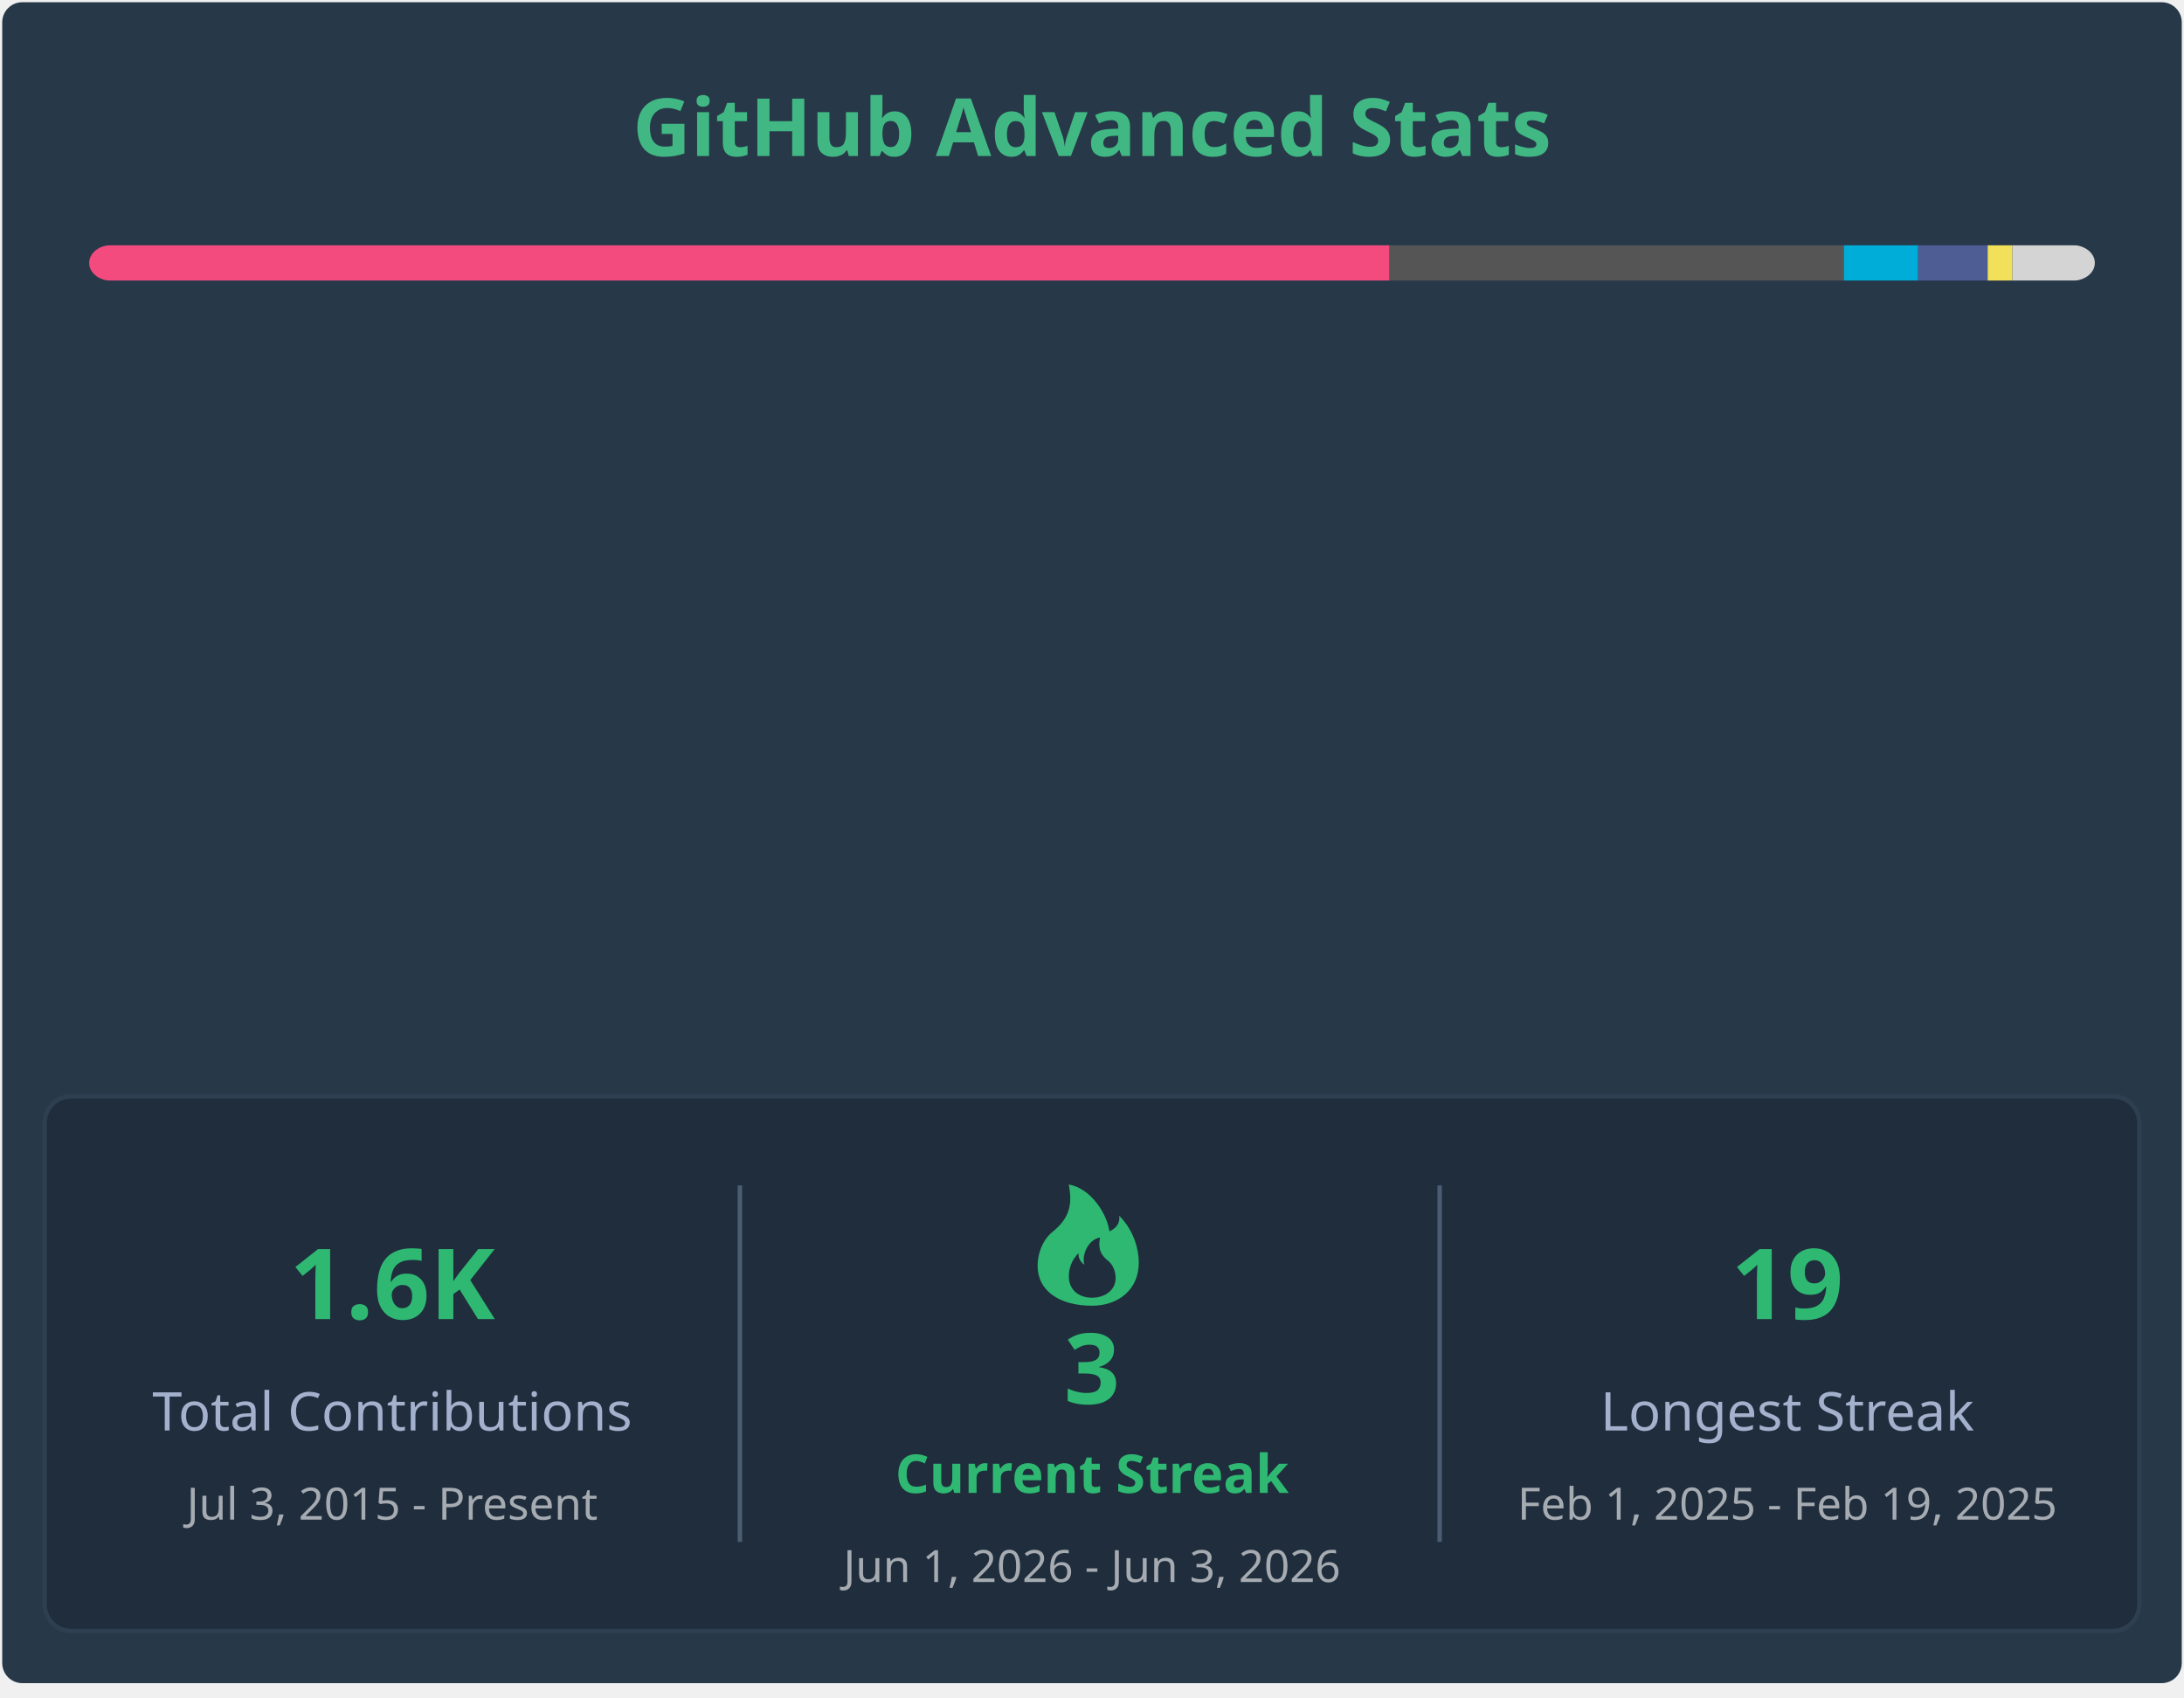
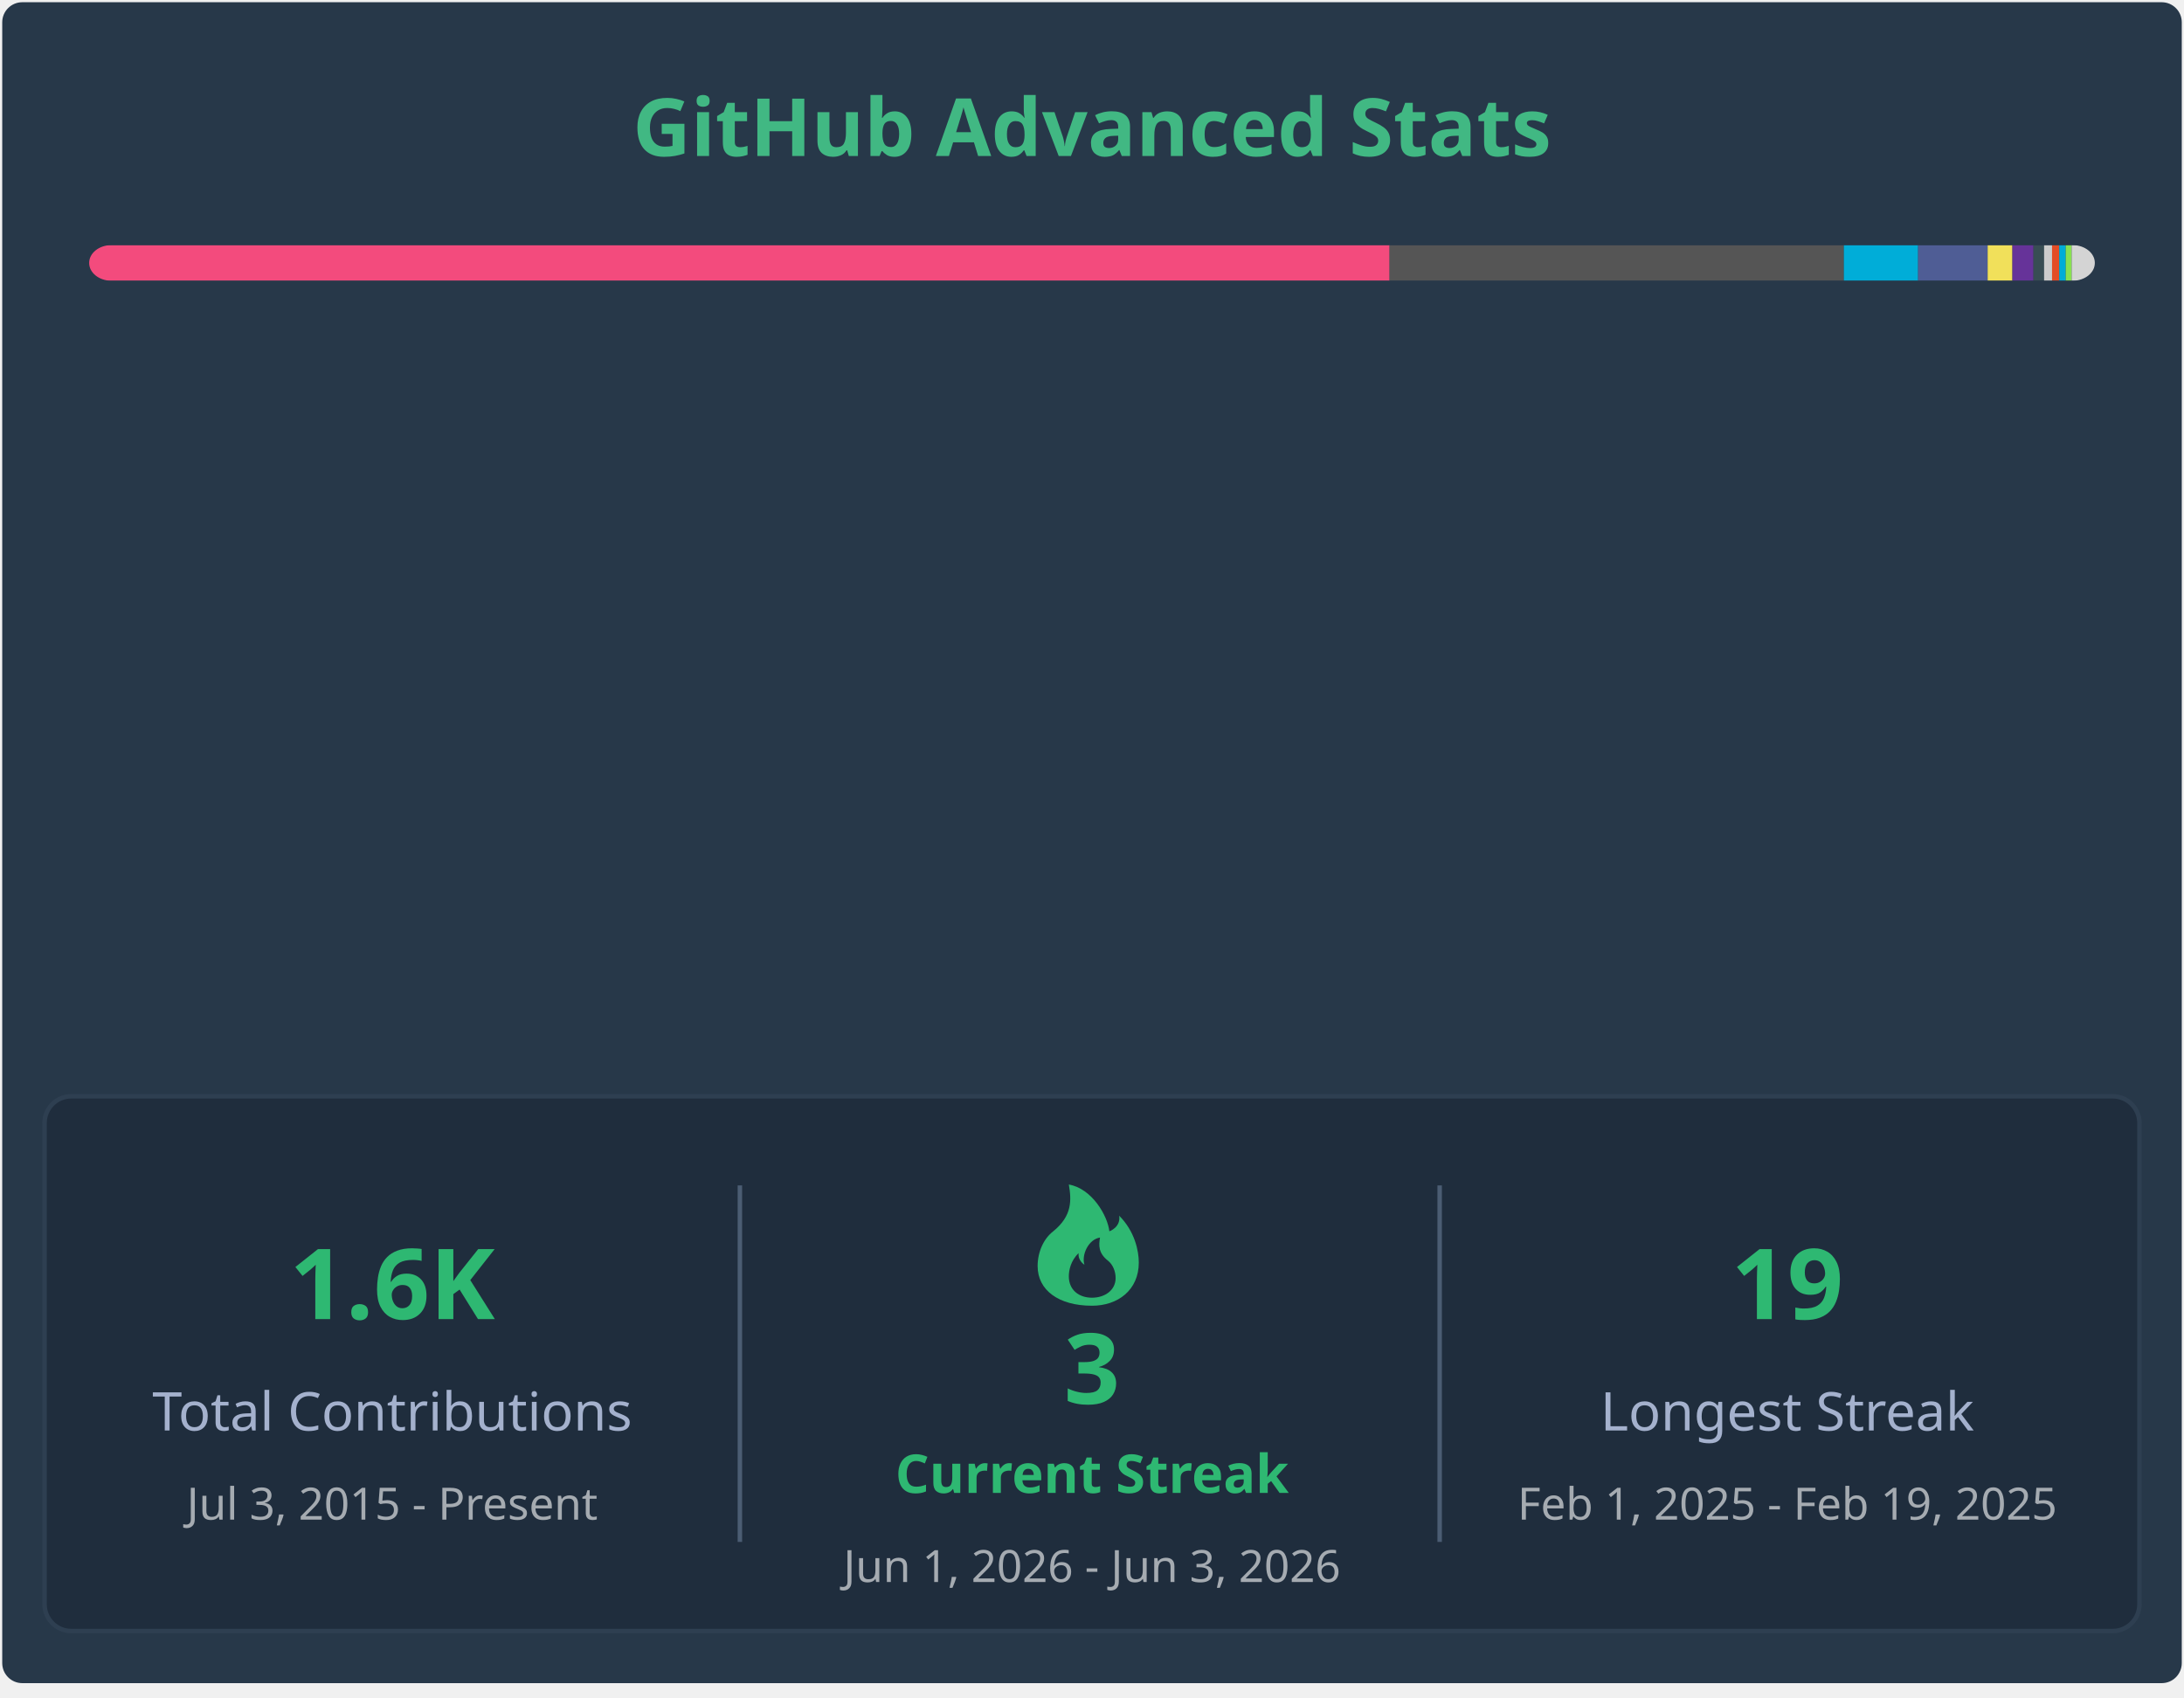
<svg xmlns="http://www.w3.org/2000/svg" width="490" height="381" viewBox="0 0 490 381" fill="none" role="img" aria-labelledby="descId">
  <style>
        .header {
            font: 600 18px 'Segoe UI', Ubuntu, Sans-Serif;
            fill: #41b883;
            animation: fadeInAnimation 0.8s ease-in-out forwards;
        }
        .stat-label {
            font: 600 12px 'Segoe UI', Ubuntu, Sans-Serif;
            fill: #fffefe;
        }
        .stat-value {
            font: 700 12px 'Segoe UI', Ubuntu, Sans-Serif;
            fill: #41b883;
        }
        .lang-name {
            font: 400 11px "Segoe UI", Ubuntu, Sans-Serif;
            fill: #fffefe;
        }
        .stagger {
            opacity: 0;
            animation: fadeInAnimation 0.3s ease-in-out forwards;
        }
        @keyframes fadeInAnimation {
            from { opacity: 0; }
            to { opacity: 1; }
        }
    </style>
  <rect x="0.5" y="0.5" rx="4.5" height="99%" stroke="#e4e2e2" width="489" fill="#273849" stroke-opacity="0" />
  <g transform="translate(245, 35)">
    <text x="0" y="0" class="header" text-anchor="middle">GitHub Advanced Stats</text>
  </g>
  <g transform="translate(20, 55)">
    <mask id="rect-mask">
      <rect x="0" y="0" width="450" height="8" fill="white" rx="5" />
    </mask>
-     <rect mask="url(#rect-mask)" x="0" y="0" width="291.761" height="8" fill="#f34b7d" />
-     <rect mask="url(#rect-mask)" x="291.761" y="0" width="101.923" height="8" fill="#555555" />
-     <rect mask="url(#rect-mask)" x="393.684" y="0" width="16.663" height="8" fill="#00ADD8" />
+     <rect mask="url(#rect-mask)" x="0" y="0" width="291.763" height="8" fill="#f34b7d" />
+     <rect mask="url(#rect-mask)" x="291.763" y="0" width="101.923" height="8" fill="#555555" />
+     <rect mask="url(#rect-mask)" x="393.686" y="0" width="16.661" height="8" fill="#00ADD8" />
    <rect mask="url(#rect-mask)" x="410.347" y="0" width="15.602" height="8" fill="#4F5D95" />
-     <rect mask="url(#rect-mask)" x="425.95" y="0" width="5.553" height="8" fill="#f1e05a" />
-     <rect mask="url(#rect-mask)" x="431.503" y="0" width="18.497" height="8" fill="#d4d4d4" />
+     <rect mask="url(#rect-mask)" x="425.949" y="0" width="5.553" height="8" fill="#f1e05a" />
+     <rect mask="url(#rect-mask)" x="431.503" y="0" width="4.722" height="8" fill="#663399" />
+     <rect mask="url(#rect-mask)" x="436.225" y="0" width="2.383" height="8" fill="#384d54" />
+     <rect mask="url(#rect-mask)" x="438.607" y="0" width="1.79" height="8" fill="#cccccc" />
+     <rect mask="url(#rect-mask)" x="440.398" y="0" width="1.605" height="8" fill="#e34c26" />
+     <rect mask="url(#rect-mask)" x="442.002" y="0" width="1.46" height="8" fill="#00ADD8" />
+     <rect mask="url(#rect-mask)" x="443.462" y="0" width="1.328" height="8" fill="#89e051" />
+     <rect mask="url(#rect-mask)" x="444.79" y="0" width="5.21" height="8" fill="#d4d4d4" />
    <g transform="translate(5, 25)">
      <g transform="translate(0, 0)">
        <g transform="translate(0, 0)">
          <g transform="translate(0, 0)" class="stagger" style="animation-delay: 450ms">
            <circle cx="5" cy="6" r="5" fill="#f34b7d" />
            <text x="15" y="10" class="lang-name">C++ 64.84%</text>
          </g>
-           <g transform="translate(0, 22)" class="stagger" style="animation-delay: 550ms">
+           <g transform="translate(0, 25)" class="stagger" style="animation-delay: 550ms">
            <circle cx="5" cy="6" r="5" fill="#555555" />
            <text x="15" y="10" class="lang-name">C 22.65%</text>
          </g>
-           <g transform="translate(0, 44)" class="stagger" style="animation-delay: 650ms">
+           <g transform="translate(0, 50)" class="stagger" style="animation-delay: 650ms">
            <circle cx="5" cy="6" r="5" fill="#00ADD8" />
            <text x="15" y="10" class="lang-name">Go 3.70%</text>
          </g>
-         </g>
-         <g transform="translate(115, 0)">
-           <g transform="translate(0, 0)" class="stagger" style="animation-delay: 450ms">
+           <g transform="translate(0, 75)" class="stagger" style="animation-delay: 750ms">
            <circle cx="5" cy="6" r="5" fill="#4F5D95" />
            <text x="15" y="10" class="lang-name">PHP 3.47%</text>
          </g>
-           <g transform="translate(0, 22)" class="stagger" style="animation-delay: 550ms">
+           <g transform="translate(0, 100)" class="stagger" style="animation-delay: 850ms">
            <circle cx="5" cy="6" r="5" fill="#f1e05a" />
            <text x="15" y="10" class="lang-name">JavaScript 1.23%</text>
          </g>
-           <g transform="translate(0, 44)" class="stagger" style="animation-delay: 650ms">
+           <g transform="translate(0, 125)" class="stagger" style="animation-delay: 950ms">
+             <circle cx="5" cy="6" r="5" fill="#663399" />
+             <text x="15" y="10" class="lang-name">CSS 1.05%</text>
+           </g>
+         </g>
+         <g transform="translate(130, 0)">
+           <g transform="translate(0, 0)" class="stagger" style="animation-delay: 450ms">
+             <circle cx="5" cy="6" r="5" fill="#384d54" />
+             <text x="15" y="10" class="lang-name">Dockerfile 0.53%</text>
+           </g>
+           <g transform="translate(0, 25)" class="stagger" style="animation-delay: 550ms">
+             <circle cx="5" cy="6" r="5" fill="#cccccc" />
+             <text x="15" y="10" class="lang-name">Gettext Catalog 0.40%</text>
+           </g>
+           <g transform="translate(0, 50)" class="stagger" style="animation-delay: 650ms">
+             <circle cx="5" cy="6" r="5" fill="#e34c26" />
+             <text x="15" y="10" class="lang-name">HTML 0.36%</text>
+           </g>
+           <g transform="translate(0, 75)" class="stagger" style="animation-delay: 750ms">
+             <circle cx="5" cy="6" r="5" fill="#00ADD8" />
+             <text x="15" y="10" class="lang-name">Go Template 0.32%</text>
+           </g>
+           <g transform="translate(0, 100)" class="stagger" style="animation-delay: 850ms">
+             <circle cx="5" cy="6" r="5" fill="#89e051" />
+             <text x="15" y="10" class="lang-name">Shell 0.30%</text>
+           </g>
+           <g transform="translate(0, 125)" class="stagger" style="animation-delay: 950ms">
            <circle cx="5" cy="6" r="5" fill="#d4d4d4" />
-             <text x="15" y="10" class="lang-name">Others 4.11%</text>
+             <text x="15" y="10" class="lang-name">Others 1.16%</text>
          </g>
        </g>
      </g>
      <g transform="translate(260, 2)">
        <g transform="translate(0, 2)" class="stagger" style="animation-delay: 0ms">
          <text x="0" y="10" class="stat-label">Total Commits:</text>
-           <text x="115" y="10" class="stat-value">435</text>
+           <text x="115" y="10" class="stat-value">439</text>
        </g>
        <g transform="translate(0, 24)" class="stagger" style="animation-delay: 100ms">
          <text x="0" y="10" class="stat-label">Merged PRs:</text>
          <text x="115" y="10" class="stat-value">136</text>
        </g>
        <g transform="translate(0, 46)" class="stagger" style="animation-delay: 200ms">
          <text x="0" y="10" class="stat-label">Code Reviews:</text>
          <text x="115" y="10" class="stat-value">1</text>
        </g>
        <g transform="translate(0, 68)" class="stagger" style="animation-delay: 300ms">
          <text x="0" y="10" class="stat-label">Total Issues:</text>
          <text x="115" y="10" class="stat-value">107</text>
        </g>
        <g transform="translate(0, 90)" class="stagger" style="animation-delay: 400ms">
          <text x="0" y="10" class="stat-label">Total Stars:</text>
          <text x="115" y="10" class="stat-value">6</text>
        </g>
        <g transform="translate(0, 112)" class="stagger" style="animation-delay: 500ms">
          <text x="0" y="10" class="stat-label">Total Repositories:</text>
          <text x="115" y="10" class="stat-value">14</text>
        </g>
        <g transform="translate(0, 134)" class="stagger" style="animation-delay: 600ms">
          <text x="0" y="10" class="stat-label">Followers:</text>
          <text x="115" y="10" class="stat-value">9</text>
        </g>
      </g>
    </g>
  </g>
  <g transform="translate(10, 246)">
    <rect width="470" height="120" rx="6" fill="#1f2d3d" stroke="#2e3f51" stroke-width="1" />
    <g transform="translate(0, 20)">
      <text x="78" y="30" fill="#2eb872" font-family="Segoe UI, Ubuntu, sans-serif" font-weight="bold" font-size="22px" text-anchor="middle">
                1.6K
            </text>
      <text x="78" y="55" fill="#a4b1cd" font-family="Segoe UI, Ubuntu, sans-serif" font-size="12px" text-anchor="middle">
                Total Contributions
            </text>
      <text x="78" y="75" fill="#ffffff" opacity="0.6" font-family="Segoe UI, Ubuntu, sans-serif" font-size="10px" text-anchor="middle">
                Jul  3, 2015 - Present
            </text>
    </g>
    <line x1="156" y1="20" x2="156" y2="100" stroke="#4b5d73" stroke-width="1" />
    <g transform="translate(156, 15)">
      <path d="M79,32 C84.8,32 89.5,28.5 89.5,22.3 C89.5,19.7 88.6,15.3 85.1,11.8 C85.5,14.4 82.9,15.3 82.9,15.3 C82.5,11.8 79,5.7 73.8,4.8 C74.4,8.3 74.6,11.8 70.3,15.3 C68.1,17 66.8,20 66.8,23.1 C66.8,28.5 71.5,32 79,32 M79,30.2 C76.1,30.2 73.8,28.5 73.8,25.4 C73.8,24.1 74.2,21.9 76,20.2 C75.8,21.9 77.3,22.8 77.3,22.8 C76.6,20.6 78.2,17.1 80.8,16.7 C80.5,18.4 80.4,20.2 82.6,21.9 C83.7,22.8 84.3,24.3 84.3,25.8 C84.3,28.5 81.9,30.2 79,30.2" fill="#2eb872" />
      <text x="79" y="54" fill="#2eb872" font-family="Segoe UI, Ubuntu, sans-serif" font-weight="bold" font-size="22px" text-anchor="middle">
                3
            </text>
      <text x="79" y="74" fill="#2eb872" font-family="Segoe UI, Ubuntu, sans-serif" font-weight="bold" font-size="12px" text-anchor="middle">
                Current Streak
            </text>
      <text x="79" y="94" fill="#ffffff" opacity="0.6" font-family="Segoe UI, Ubuntu, sans-serif" font-size="10px" text-anchor="middle">
                Jun  1, 2026 - Jun  3, 2026
            </text>
    </g>
    <line x1="313" y1="20" x2="313" y2="100" stroke="#4b5d73" stroke-width="1" />
    <g transform="translate(313, 20)">
      <text x="78" y="30" fill="#2eb872" font-family="Segoe UI, Ubuntu, sans-serif" font-weight="bold" font-size="22px" text-anchor="middle">
                19
            </text>
      <text x="78" y="55" fill="#a4b1cd" font-family="Segoe UI, Ubuntu, sans-serif" font-size="12px" text-anchor="middle">
                Longest Streak
            </text>
      <text x="78" y="75" fill="#ffffff" opacity="0.6" font-family="Segoe UI, Ubuntu, sans-serif" font-size="10px" text-anchor="middle">
                Feb  1, 2025 - Feb 19, 2025
            </text>
    </g>
  </g>
</svg>
